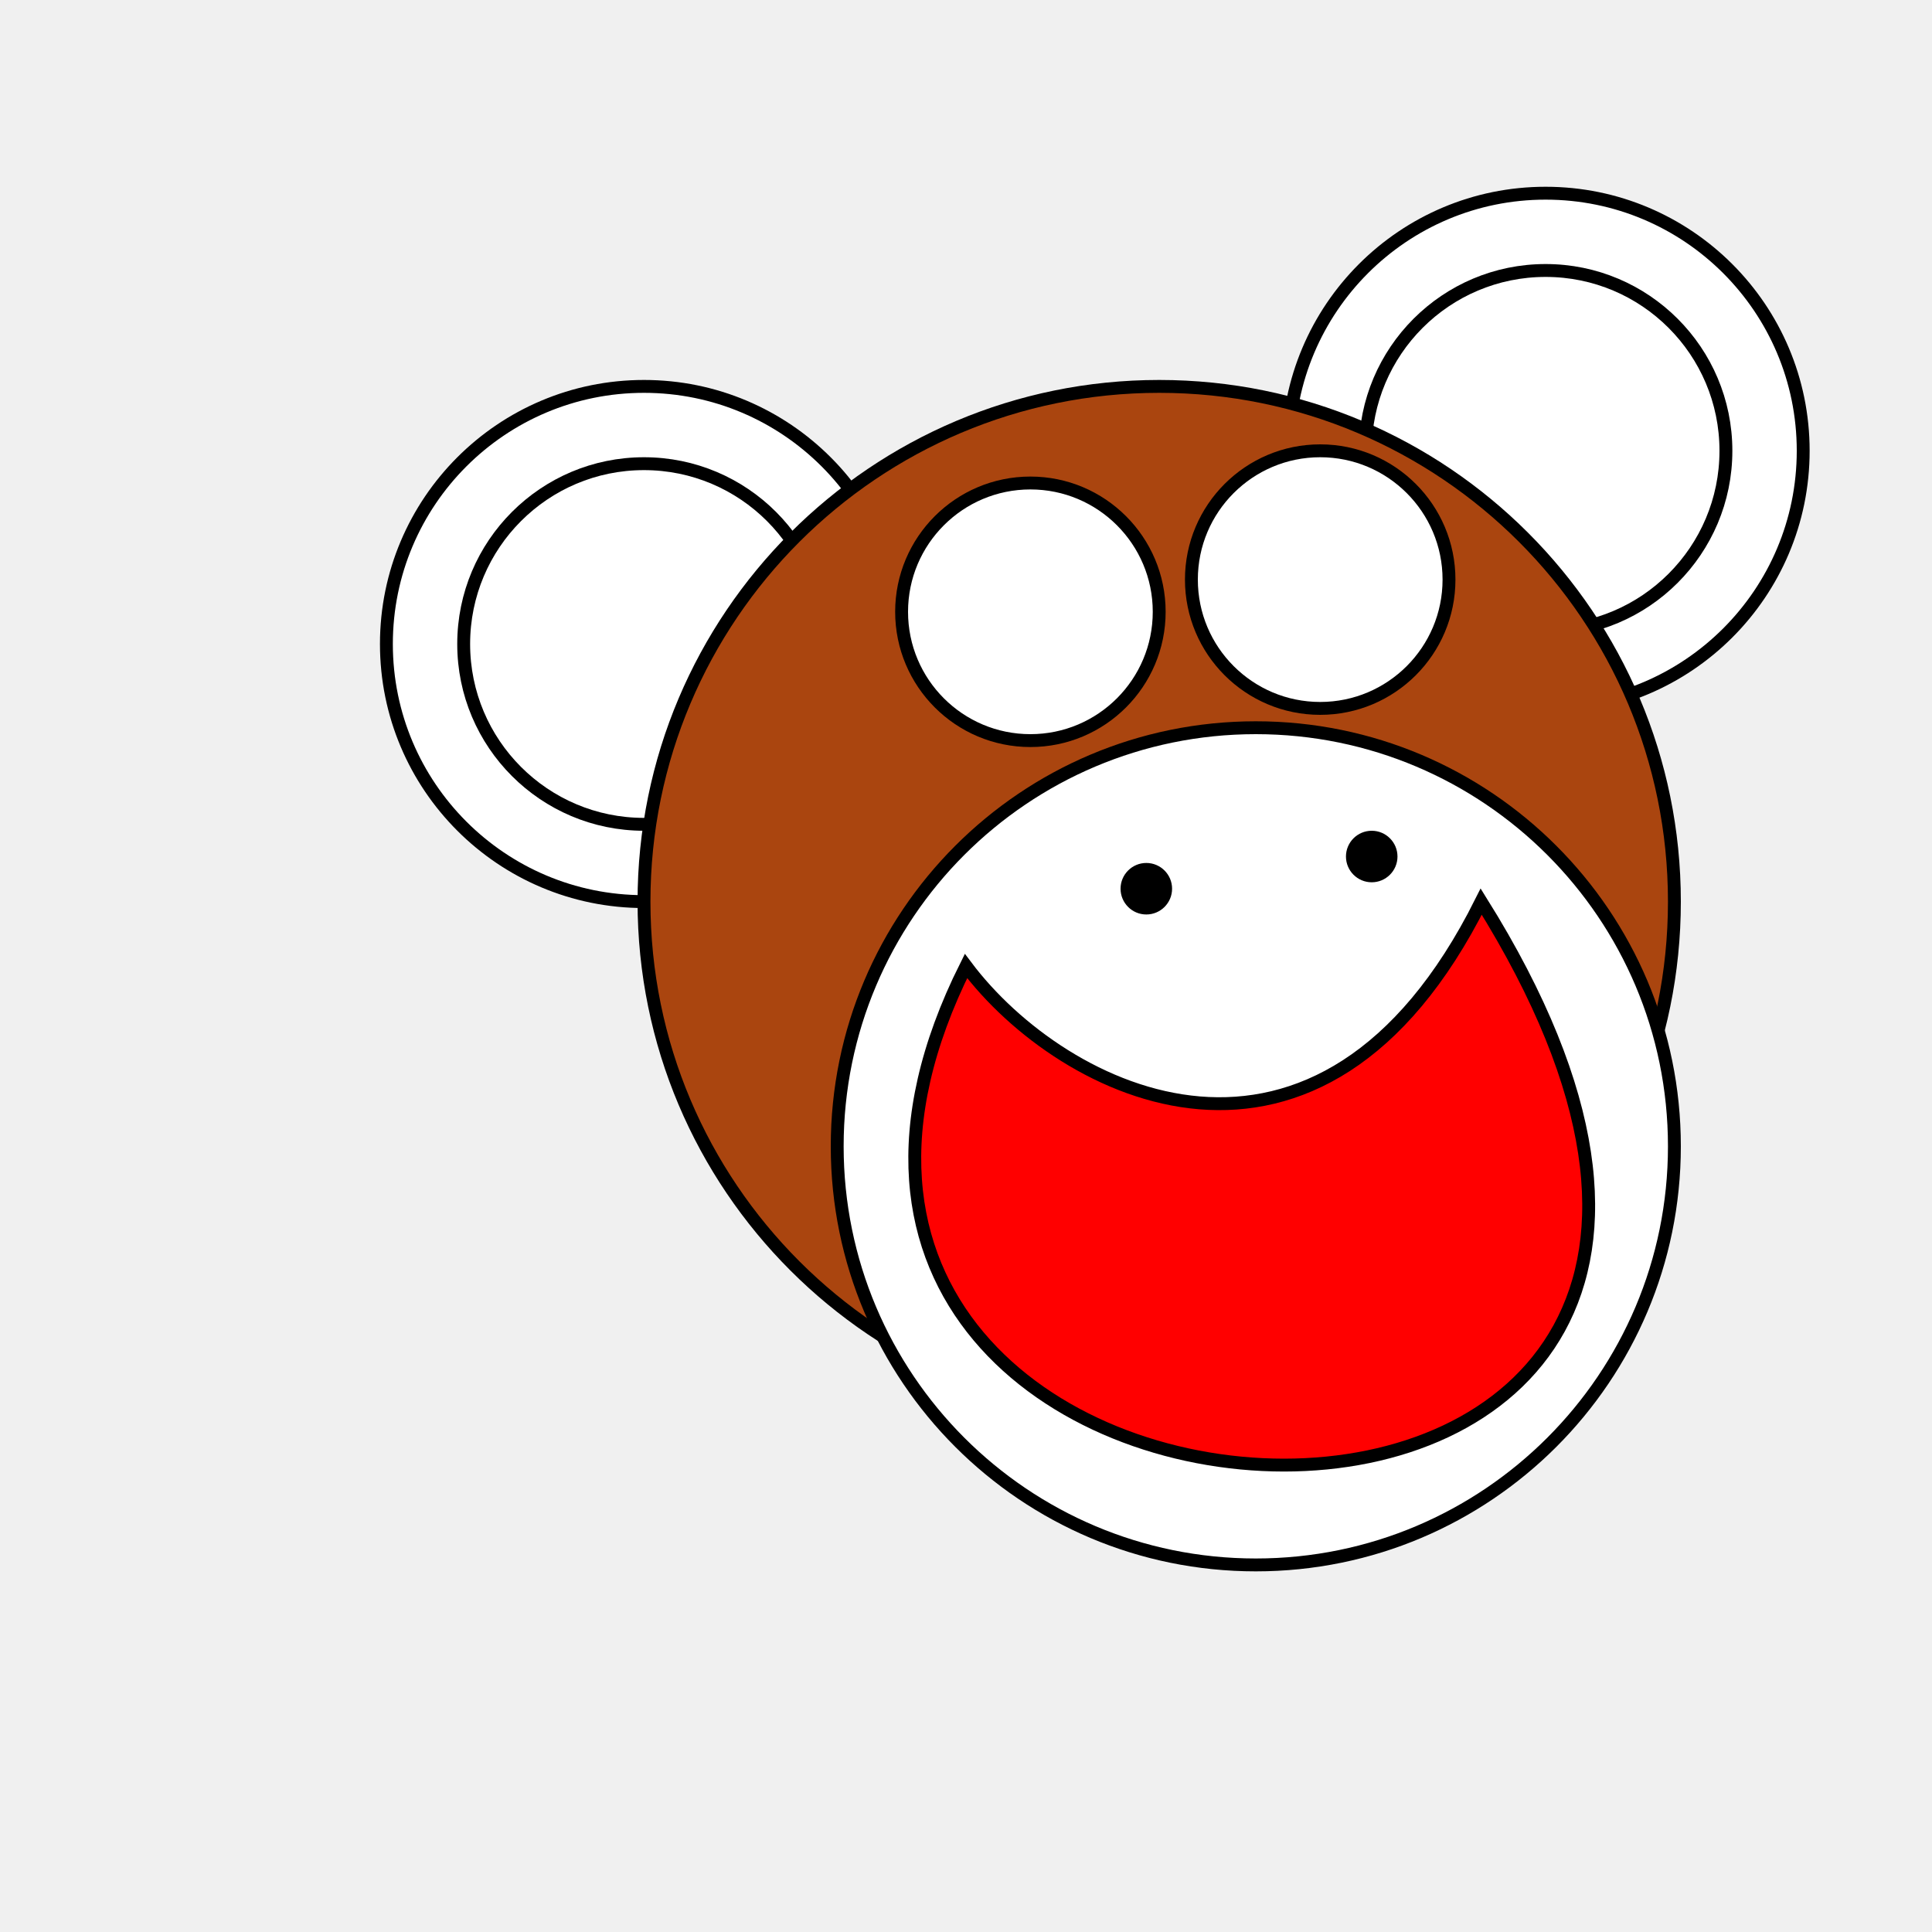
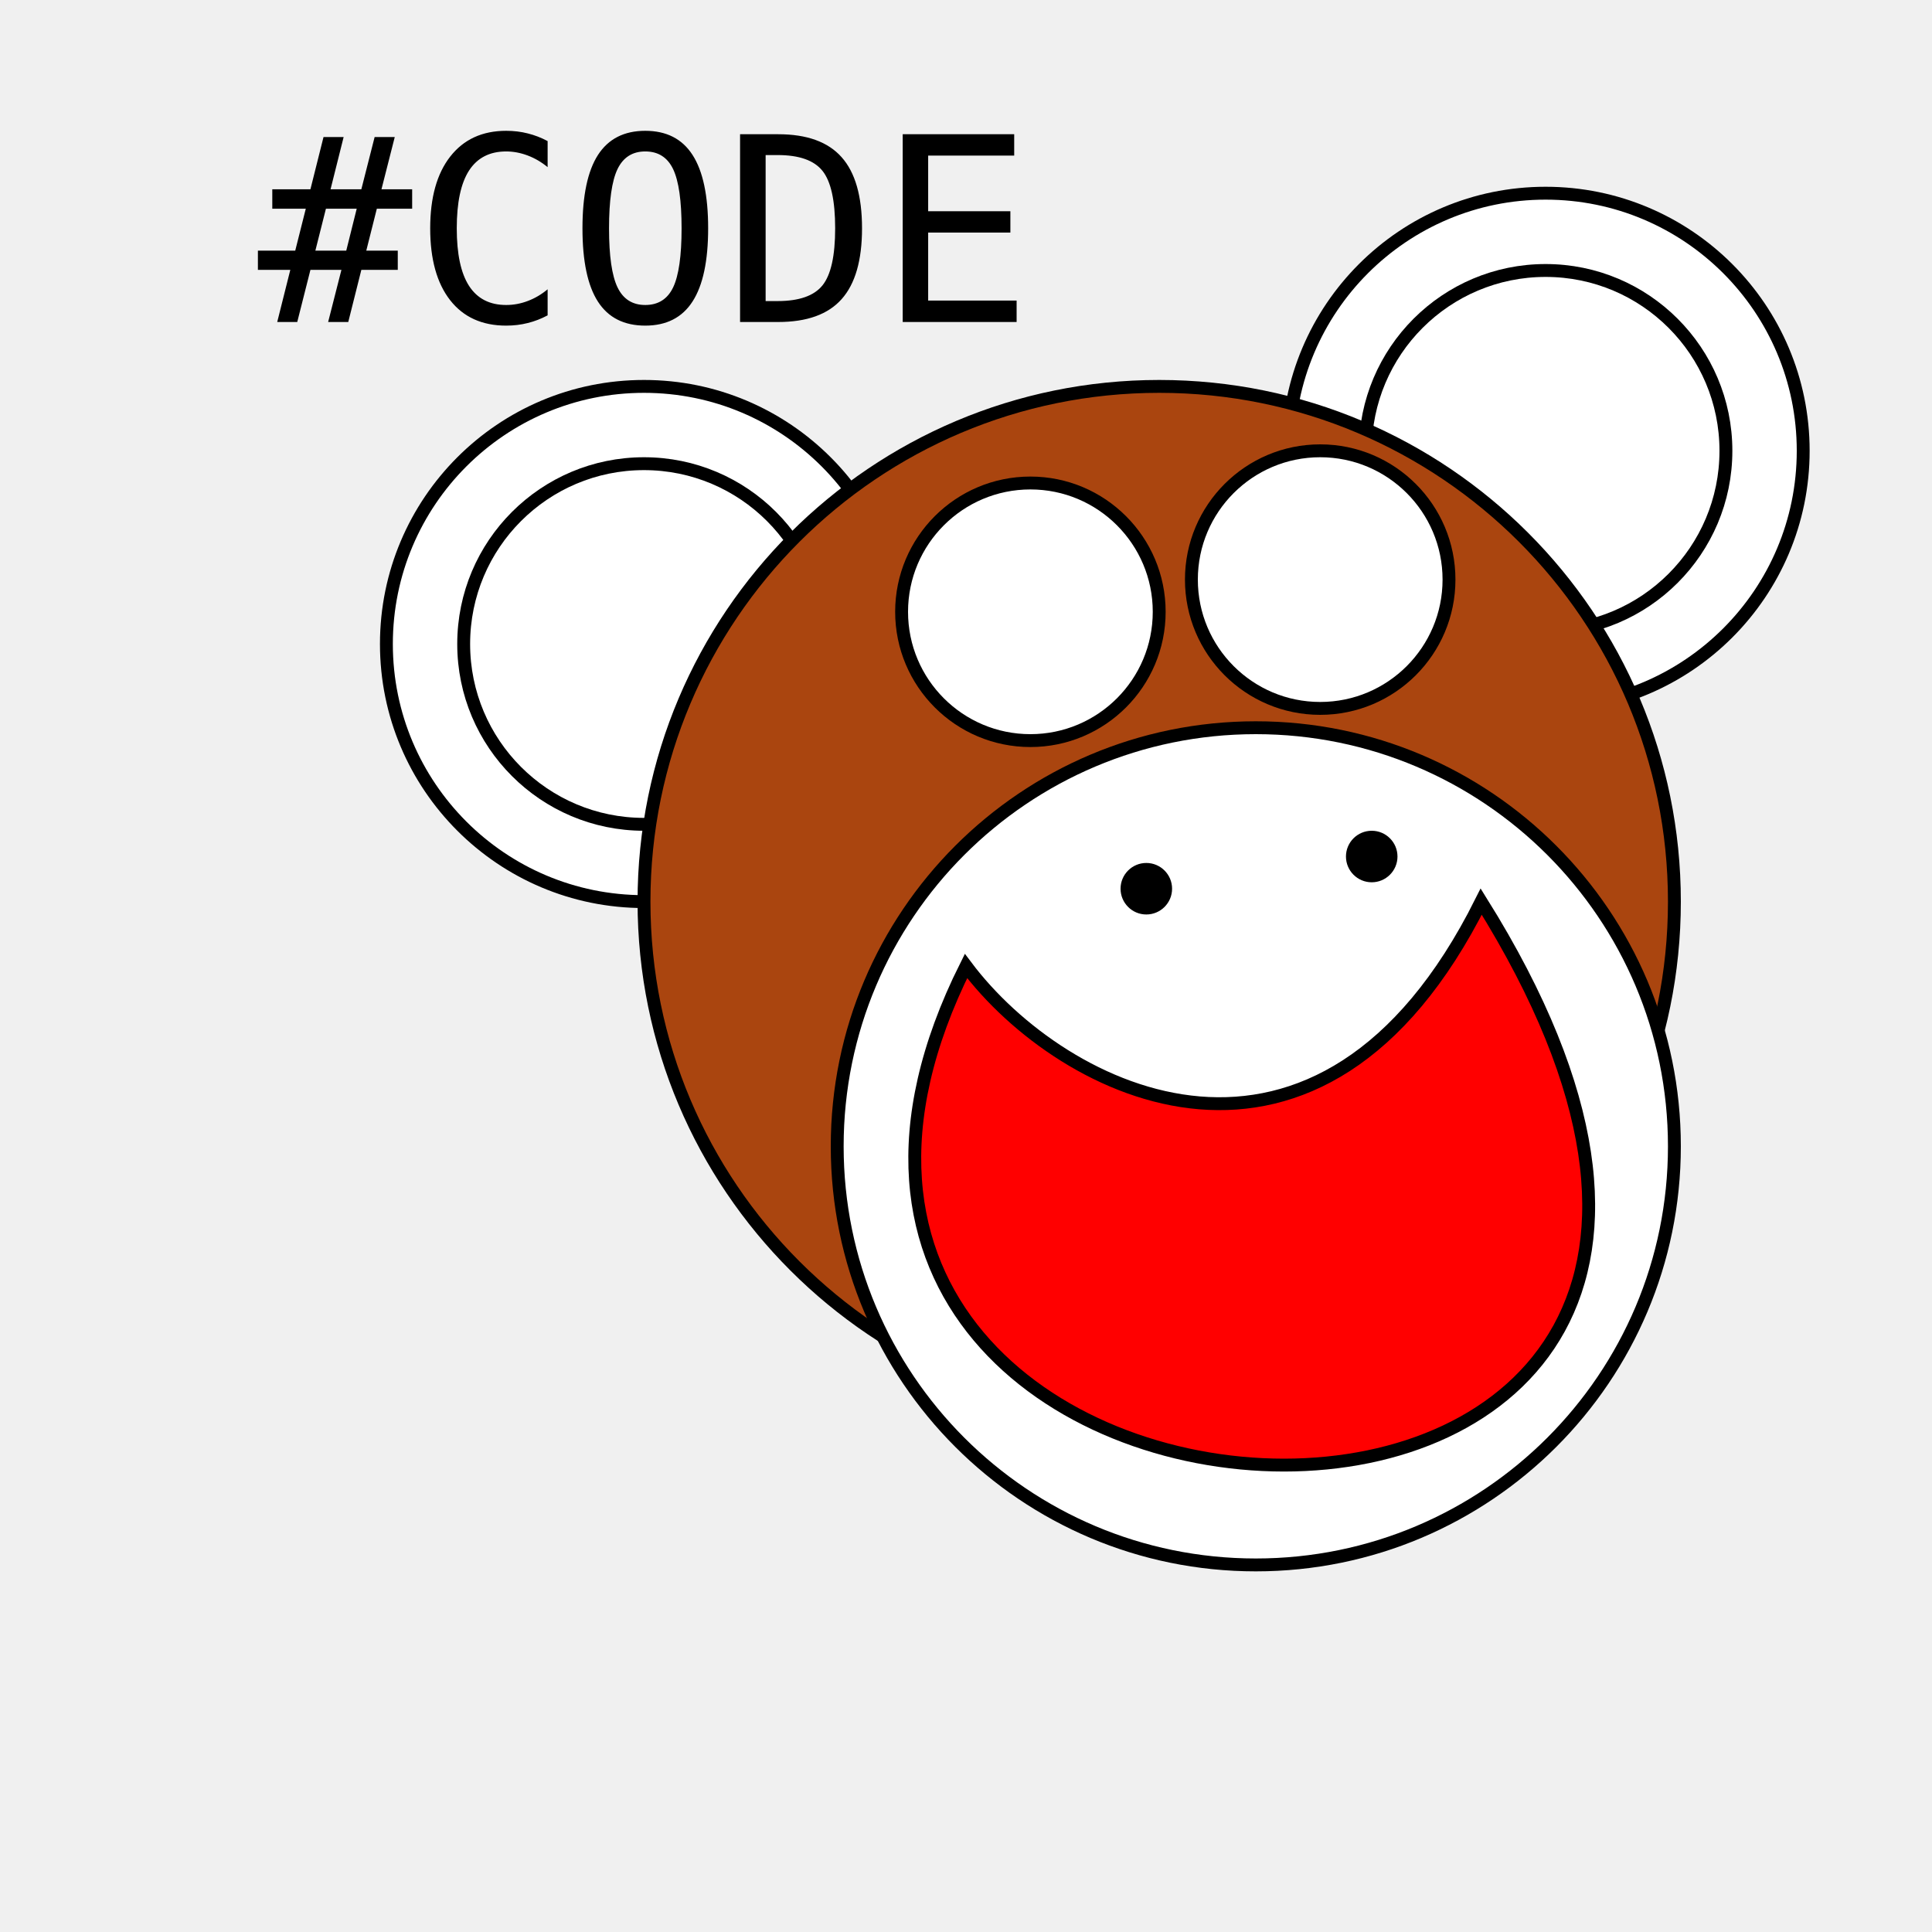
<svg xmlns="http://www.w3.org/2000/svg" width="300" height="300">
+   <style>
+ .black-stroke { stroke: black; stroke-width: 2; }
+ .fur-color { fill: white; }
+ </style>
+   <text x="40" y="50" font-size="40px" font-family="monospace">#CODE</text>
  <g id="ear">
-     <circle r="40" cx="100" cy="100" stroke-width="2" fill="white" stroke="black" />
-     <circle r="28" cx="100" cy="100" stroke-width="2" fill="white" stroke="black" />
+     <circle r="40" cx="100" cy="100" class="black-stroke fur-color" />
+     <circle r="28" cx="100" cy="100" class="black-stroke fur-color" />
  </g>
  <use x="140" y="-30" href="#ear" />
-   <circle r="80" cx="180" cy="140" id="face" stroke-width="2" fill="#aa450f" stroke="black" />
-   <circle r="20" cx="160" cy="95" id="eye" stroke-width="2" fill="white" stroke="black" />
+   <circle r="80" cx="180" cy="140" id="face" fill="#aa450f" class="black-stroke" />
+   <circle r="20" cx="160" cy="95" id="eye" class="black-stroke fur-color" />
  <use x="45" y="-5" href="#eye" />
-   <circle r="65" cx="195" cy="178" stroke-width="2" fill="white" stroke="black" />
+   <circle r="65" cx="195" cy="178" class="black-stroke fur-color" />
  <circle r="4" cx="178" cy="138" id="nostril" fill="black" />
  <use x="35" y="-5" href="#nostril" />
-   <path d="M 150 150 C 100,250 305,260 230,140 C 205,190 165,170 150,150 Z" stroke-width="2" fill="red" stroke="black" />
+   <path d="M 150 150 C 100,250 305,260 230,140 C 205,190 165,170 150,150 Z" fill="red" class="black-stroke" />
</svg>
